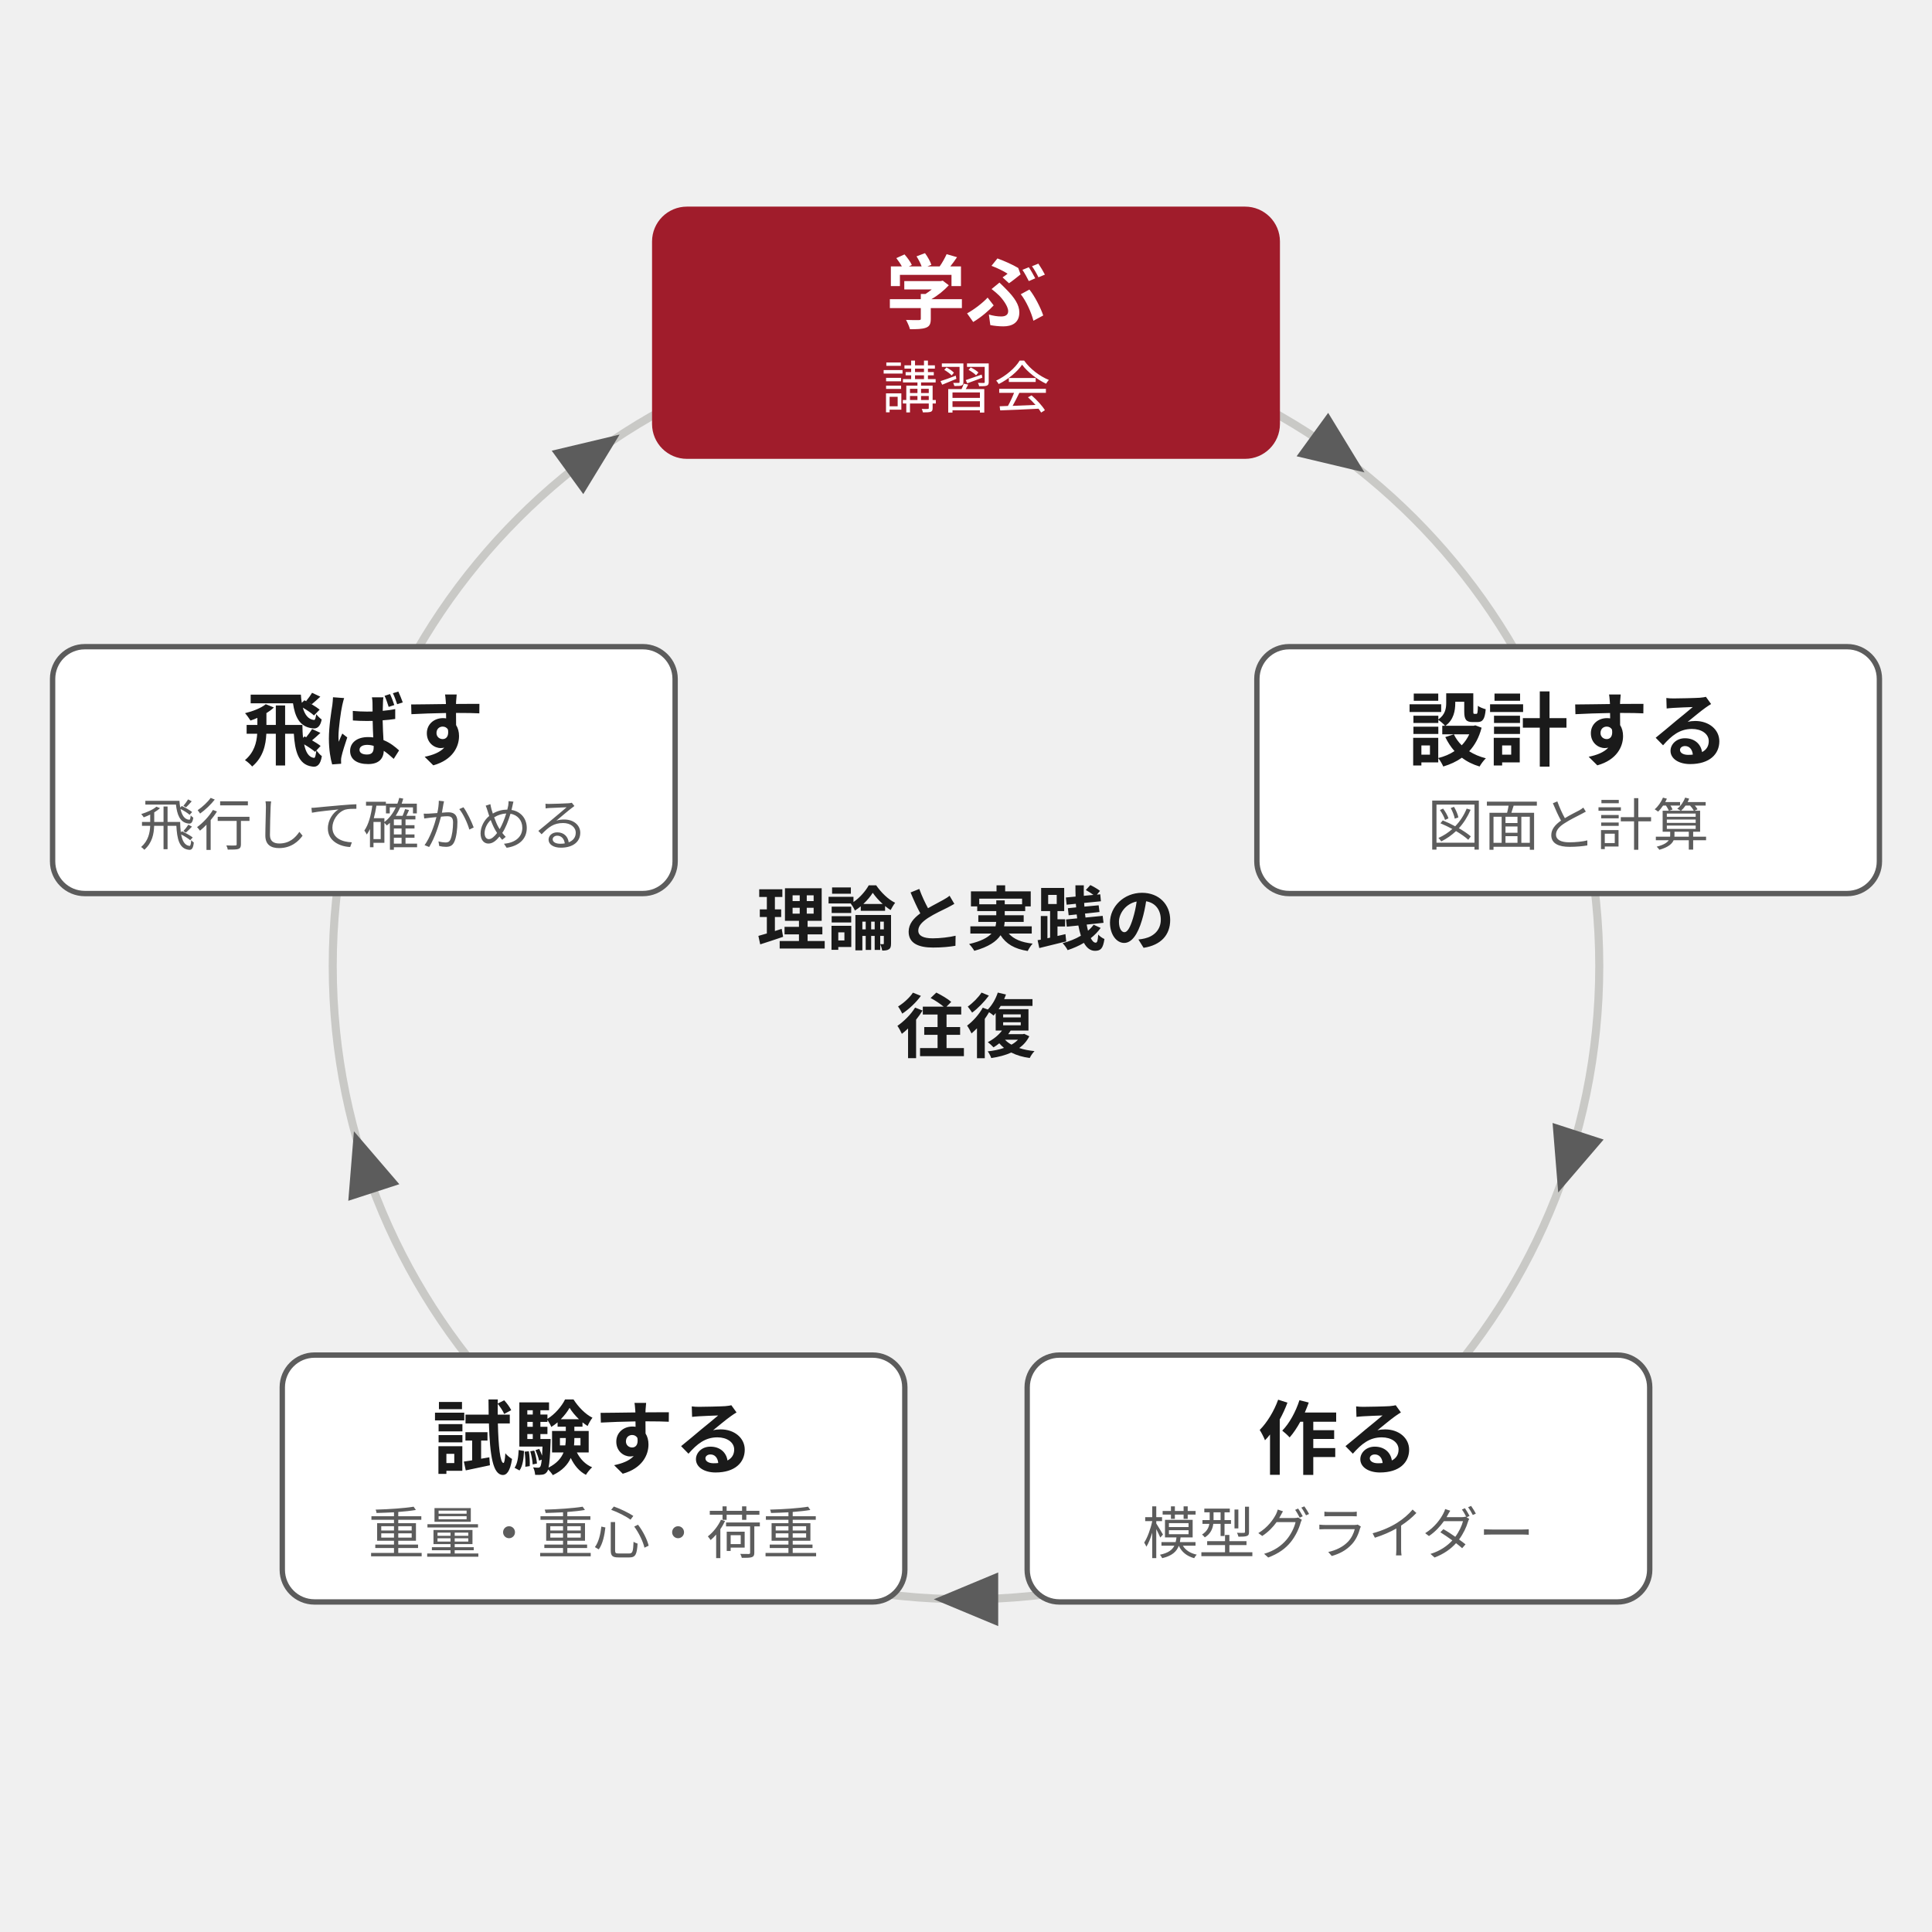
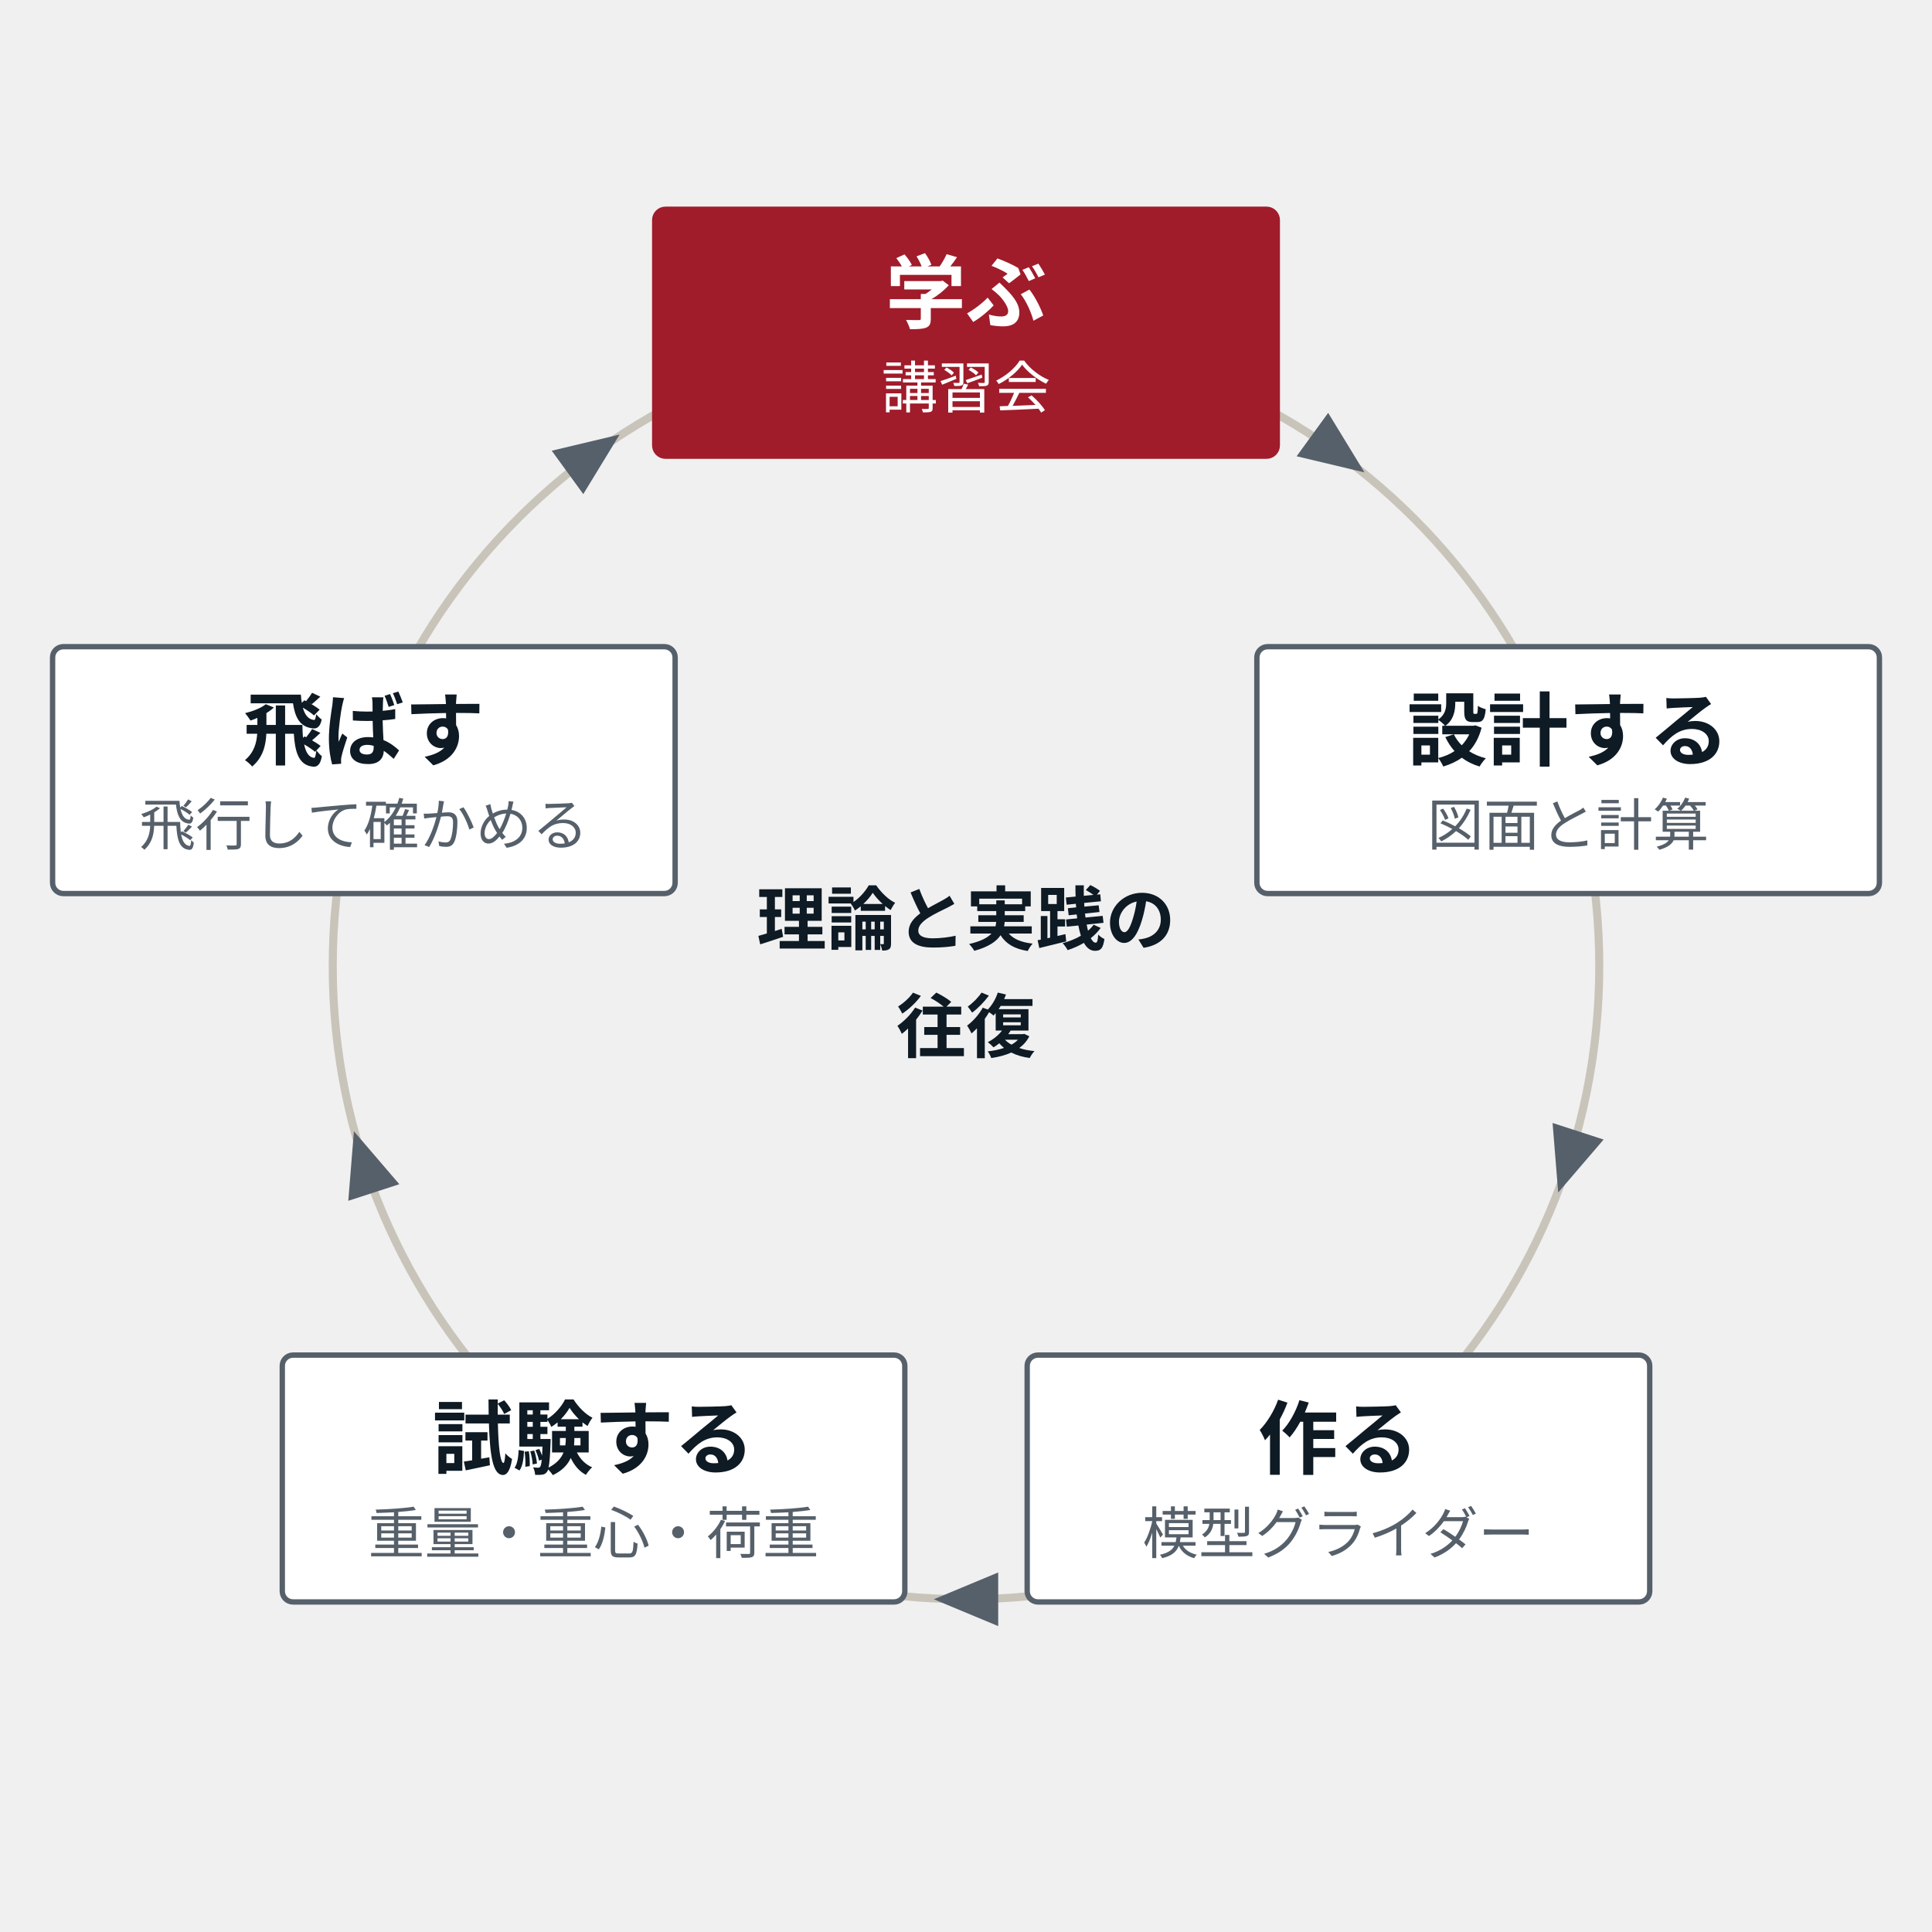
<svg xmlns="http://www.w3.org/2000/svg" viewBox="0 0 360 360" role="img" font-family="Hiragino Sans, Noto Sans JP, Yu Gothic UI, sans-serif">
-   <circle cx="180" cy="180" r="118" fill="none" stroke="#C9C9C6" stroke-width="1.5" />
-   <path d="M-6,-5 L6,0 L-6,5 Z" fill="#5C5C5C" transform="translate(249.4,84.5) rotate(36.0)" />
-   <path d="M-6,-5 L6,0 L-6,5 Z" fill="#5C5C5C" transform="translate(292.2,216.5) rotate(108.0)" />
-   <path d="M-6,-5 L6,0 L-6,5 Z" fill="#5C5C5C" transform="translate(180.0,298.0) rotate(180.0)" />
-   <path d="M-6,-5 L6,0 L-6,5 Z" fill="#5C5C5C" transform="translate(67.8,216.5) rotate(252.0)" />
-   <path d="M-6,-5 L6,0 L-6,5 Z" fill="#5C5C5C" transform="translate(110.6,84.5) rotate(324.0)" />
-   <rect x="122.0" y="39.0" width="116" height="46" rx="6" fill="#A01C2B" stroke="#A01C2B" stroke-width="1" />
+   <circle cx="180" cy="180" r="118" fill="none" stroke="#C9C4BA" stroke-width="1.5" />
+   <path d="M-6,-5 L6,0 L-6,5 Z" fill="#56606A" transform="translate(249.4,84.5) rotate(36.0)" />
+   <path d="M-6,-5 L6,0 L-6,5 Z" fill="#56606A" transform="translate(292.2,216.5) rotate(108.0)" />
+   <path d="M-6,-5 L6,0 L-6,5 Z" fill="#56606A" transform="translate(180.0,298.0) rotate(180.0)" />
+   <path d="M-6,-5 L6,0 L-6,5 Z" fill="#56606A" transform="translate(67.8,216.5) rotate(252.0)" />
+   <path d="M-6,-5 L6,0 L-6,5 Z" fill="#56606A" transform="translate(110.6,84.5) rotate(324.0)" />
+   <rect x="122.0" y="39.0" width="116" height="46" rx="2" fill="#A01C2B" stroke="#A01C2B" stroke-width="1" />
  <text x="180.0" y="60.0" text-anchor="middle" font-size="15" font-weight="700" fill="#FFFFFF">学ぶ</text>
  <text x="180.0" y="76.0" text-anchor="middle" font-size="10.5" fill="#FFFFFF">講習会</text>
-   <rect x="234.2" y="120.5" width="116" height="46" rx="6" fill="#FFFFFF" stroke="#5C5C5C" stroke-width="1" />
-   <text x="292.2" y="141.5" text-anchor="middle" font-size="15" font-weight="700" fill="#1A1A1A">設計する</text>
-   <text x="292.2" y="157.5" text-anchor="middle" font-size="10.5" fill="#5C5C5C">図面と計算</text>
-   <rect x="191.4" y="252.5" width="116" height="46" rx="6" fill="#FFFFFF" stroke="#5C5C5C" stroke-width="1" />
-   <text x="249.4" y="273.5" text-anchor="middle" font-size="15" font-weight="700" fill="#1A1A1A">作る</text>
-   <text x="249.4" y="289.5" text-anchor="middle" font-size="10.5" fill="#5C5C5C">模型グライダー</text>
-   <rect x="52.6" y="252.5" width="116" height="46" rx="6" fill="#FFFFFF" stroke="#5C5C5C" stroke-width="1" />
-   <text x="110.6" y="273.5" text-anchor="middle" font-size="15" font-weight="700" fill="#1A1A1A">試験する</text>
-   <text x="110.6" y="289.5" text-anchor="middle" font-size="10.5" fill="#5C5C5C">重量・重心・荷重</text>
-   <rect x="9.8" y="120.5" width="116" height="46" rx="6" fill="#FFFFFF" stroke="#5C5C5C" stroke-width="1" />
-   <text x="67.8" y="141.5" text-anchor="middle" font-size="15" font-weight="700" fill="#1A1A1A">飛ばす</text>
-   <text x="67.8" y="157.5" text-anchor="middle" font-size="10.5" fill="#5C5C5C">飛行して確かめる</text>
-   <text x="180" y="176" text-anchor="middle" font-size="13" fill="#1A1A1A" font-weight="700">理論と実践の</text>
-   <text x="180" y="196" text-anchor="middle" font-size="13" fill="#1A1A1A" font-weight="700">往復</text>
+   <rect x="234.2" y="120.5" width="116" height="46" rx="2" fill="#FFFFFF" stroke="#56606A" stroke-width="1" />
+   <text x="292.2" y="141.5" text-anchor="middle" font-size="15" font-weight="700" fill="#0E1A24">設計する</text>
+   <text x="292.2" y="157.5" text-anchor="middle" font-size="10.5" fill="#56606A">図面と計算</text>
+   <rect x="191.4" y="252.5" width="116" height="46" rx="2" fill="#FFFFFF" stroke="#56606A" stroke-width="1" />
+   <text x="249.4" y="273.5" text-anchor="middle" font-size="15" font-weight="700" fill="#0E1A24">作る</text>
+   <text x="249.4" y="289.5" text-anchor="middle" font-size="10.5" fill="#56606A">模型グライダー</text>
+   <rect x="52.6" y="252.5" width="116" height="46" rx="2" fill="#FFFFFF" stroke="#56606A" stroke-width="1" />
+   <text x="110.6" y="273.5" text-anchor="middle" font-size="15" font-weight="700" fill="#0E1A24">試験する</text>
+   <text x="110.6" y="289.5" text-anchor="middle" font-size="10.5" fill="#56606A">重量・重心・荷重</text>
+   <rect x="9.8" y="120.5" width="116" height="46" rx="2" fill="#FFFFFF" stroke="#56606A" stroke-width="1" />
+   <text x="67.8" y="141.5" text-anchor="middle" font-size="15" font-weight="700" fill="#0E1A24">飛ばす</text>
+   <text x="67.8" y="157.5" text-anchor="middle" font-size="10.5" fill="#56606A">飛行して確かめる</text>
+   <text x="180" y="176" text-anchor="middle" font-size="13" fill="#0E1A24" font-weight="700">理論と実践の</text>
+   <text x="180" y="196" text-anchor="middle" font-size="13" fill="#0E1A24" font-weight="700">往復</text>
</svg>
